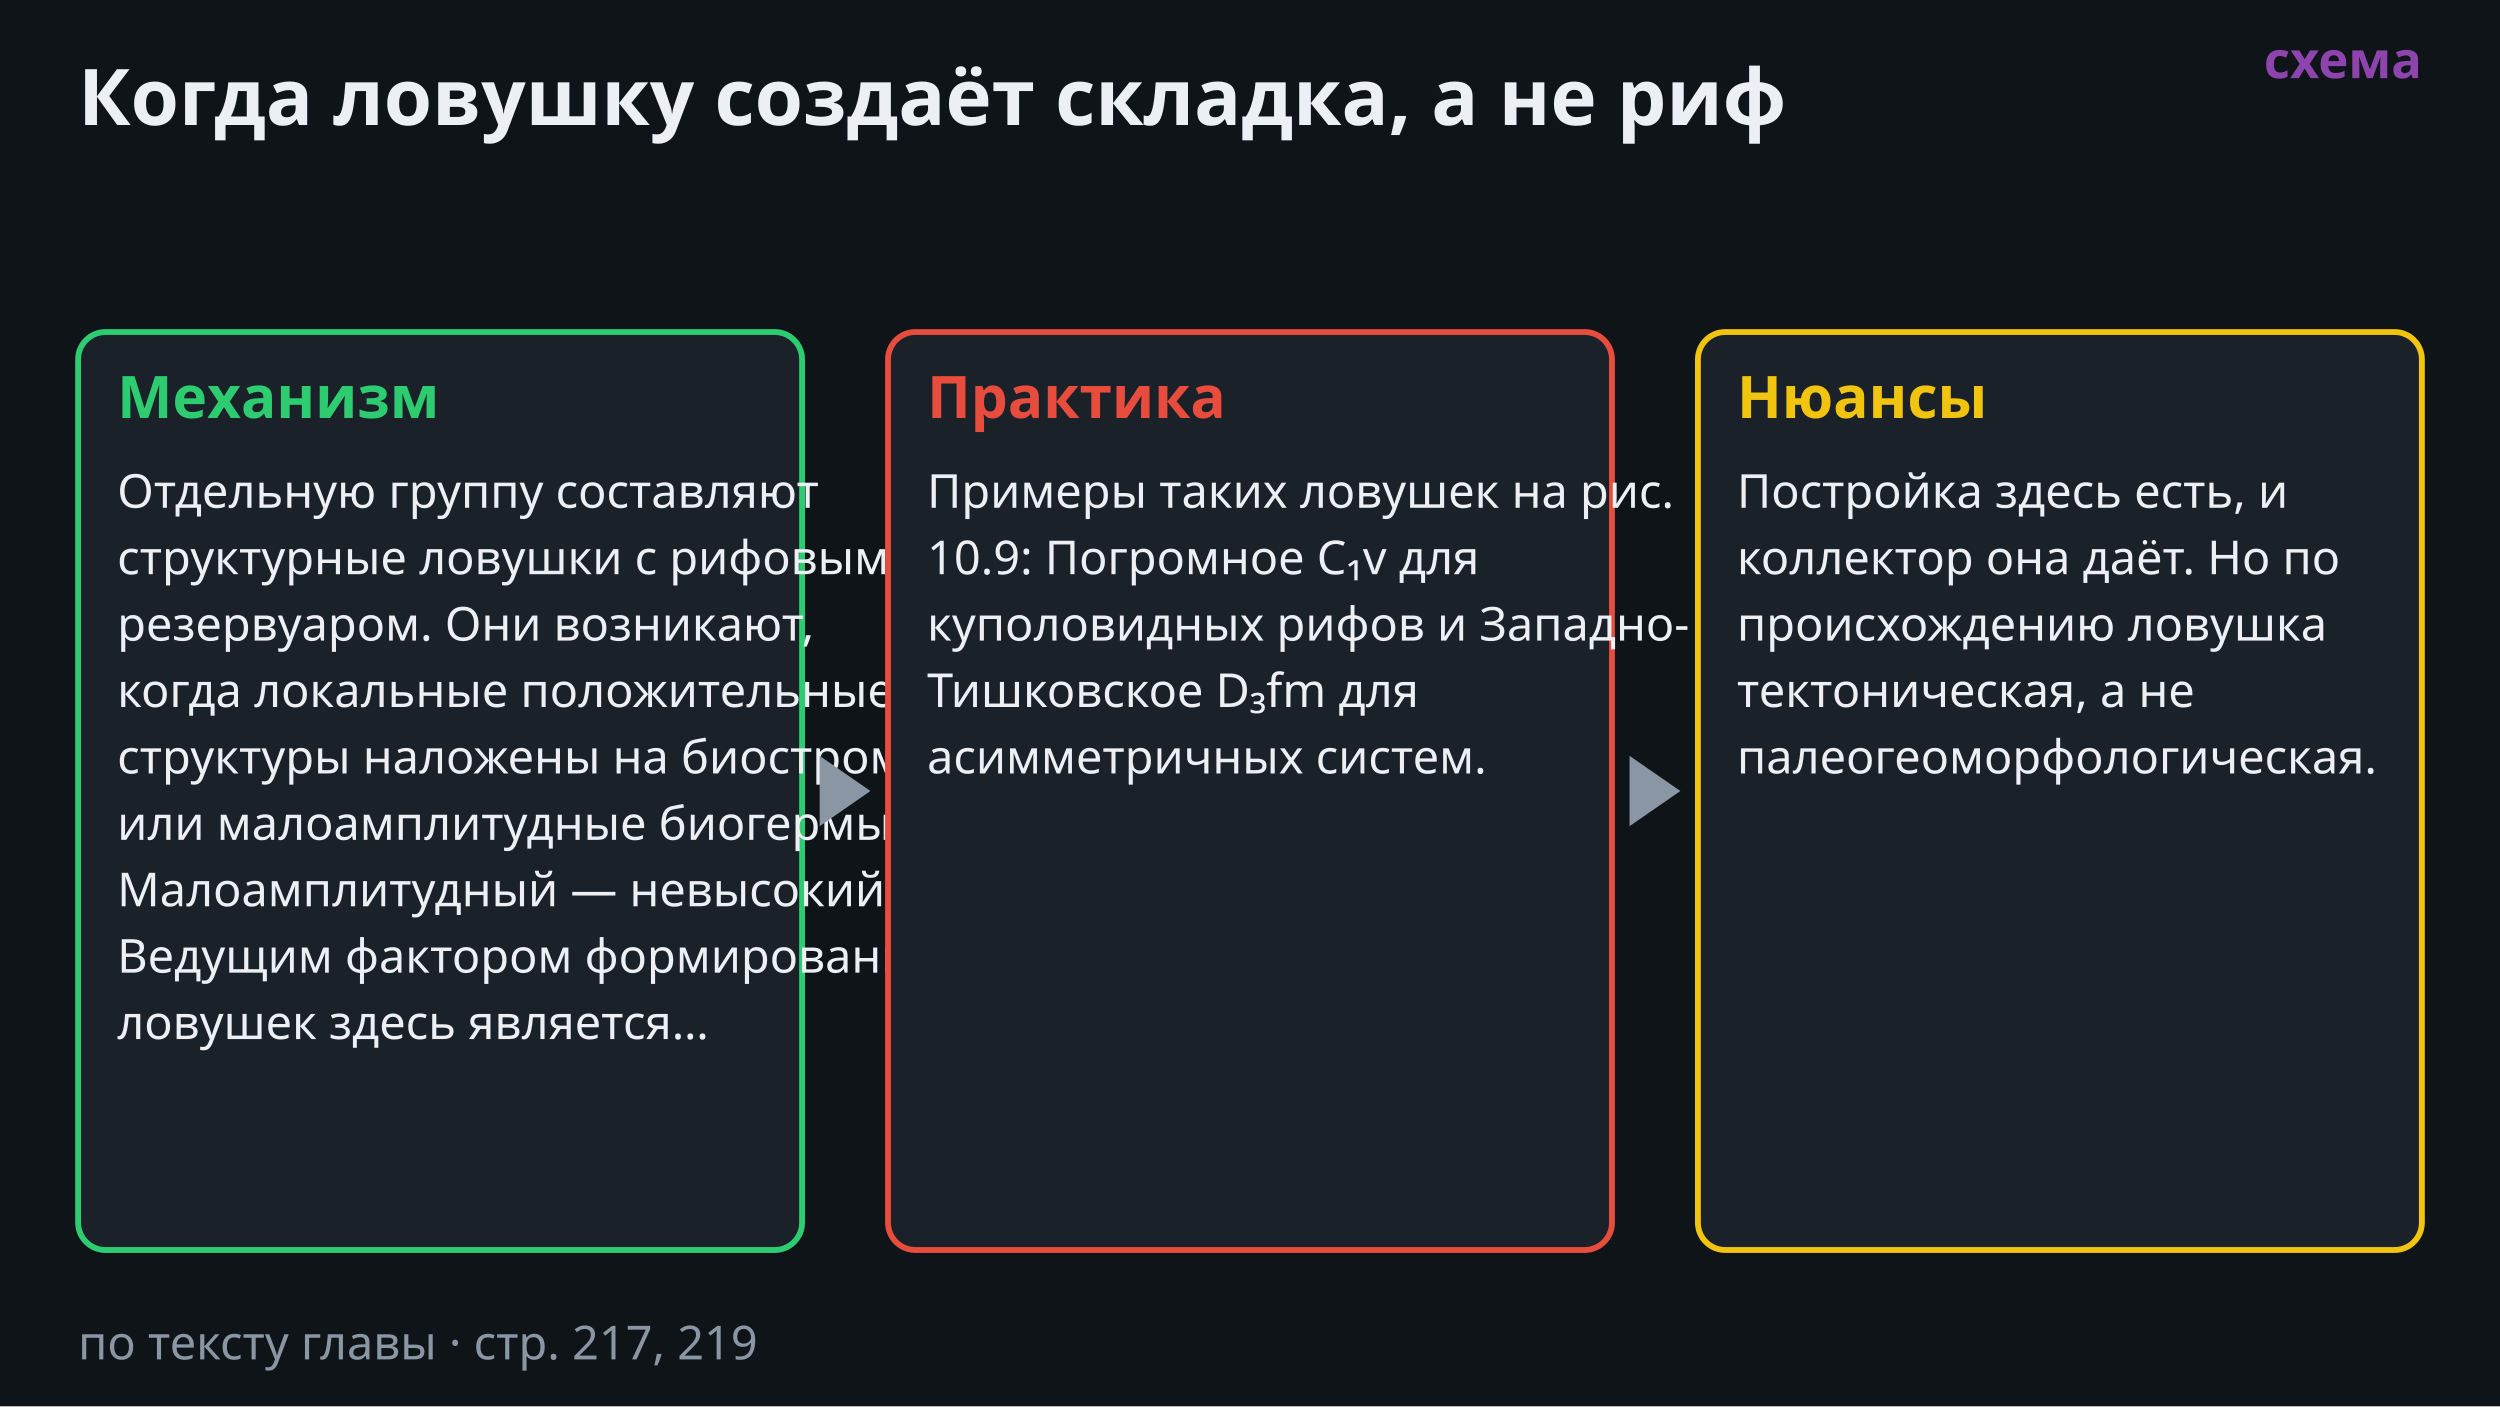
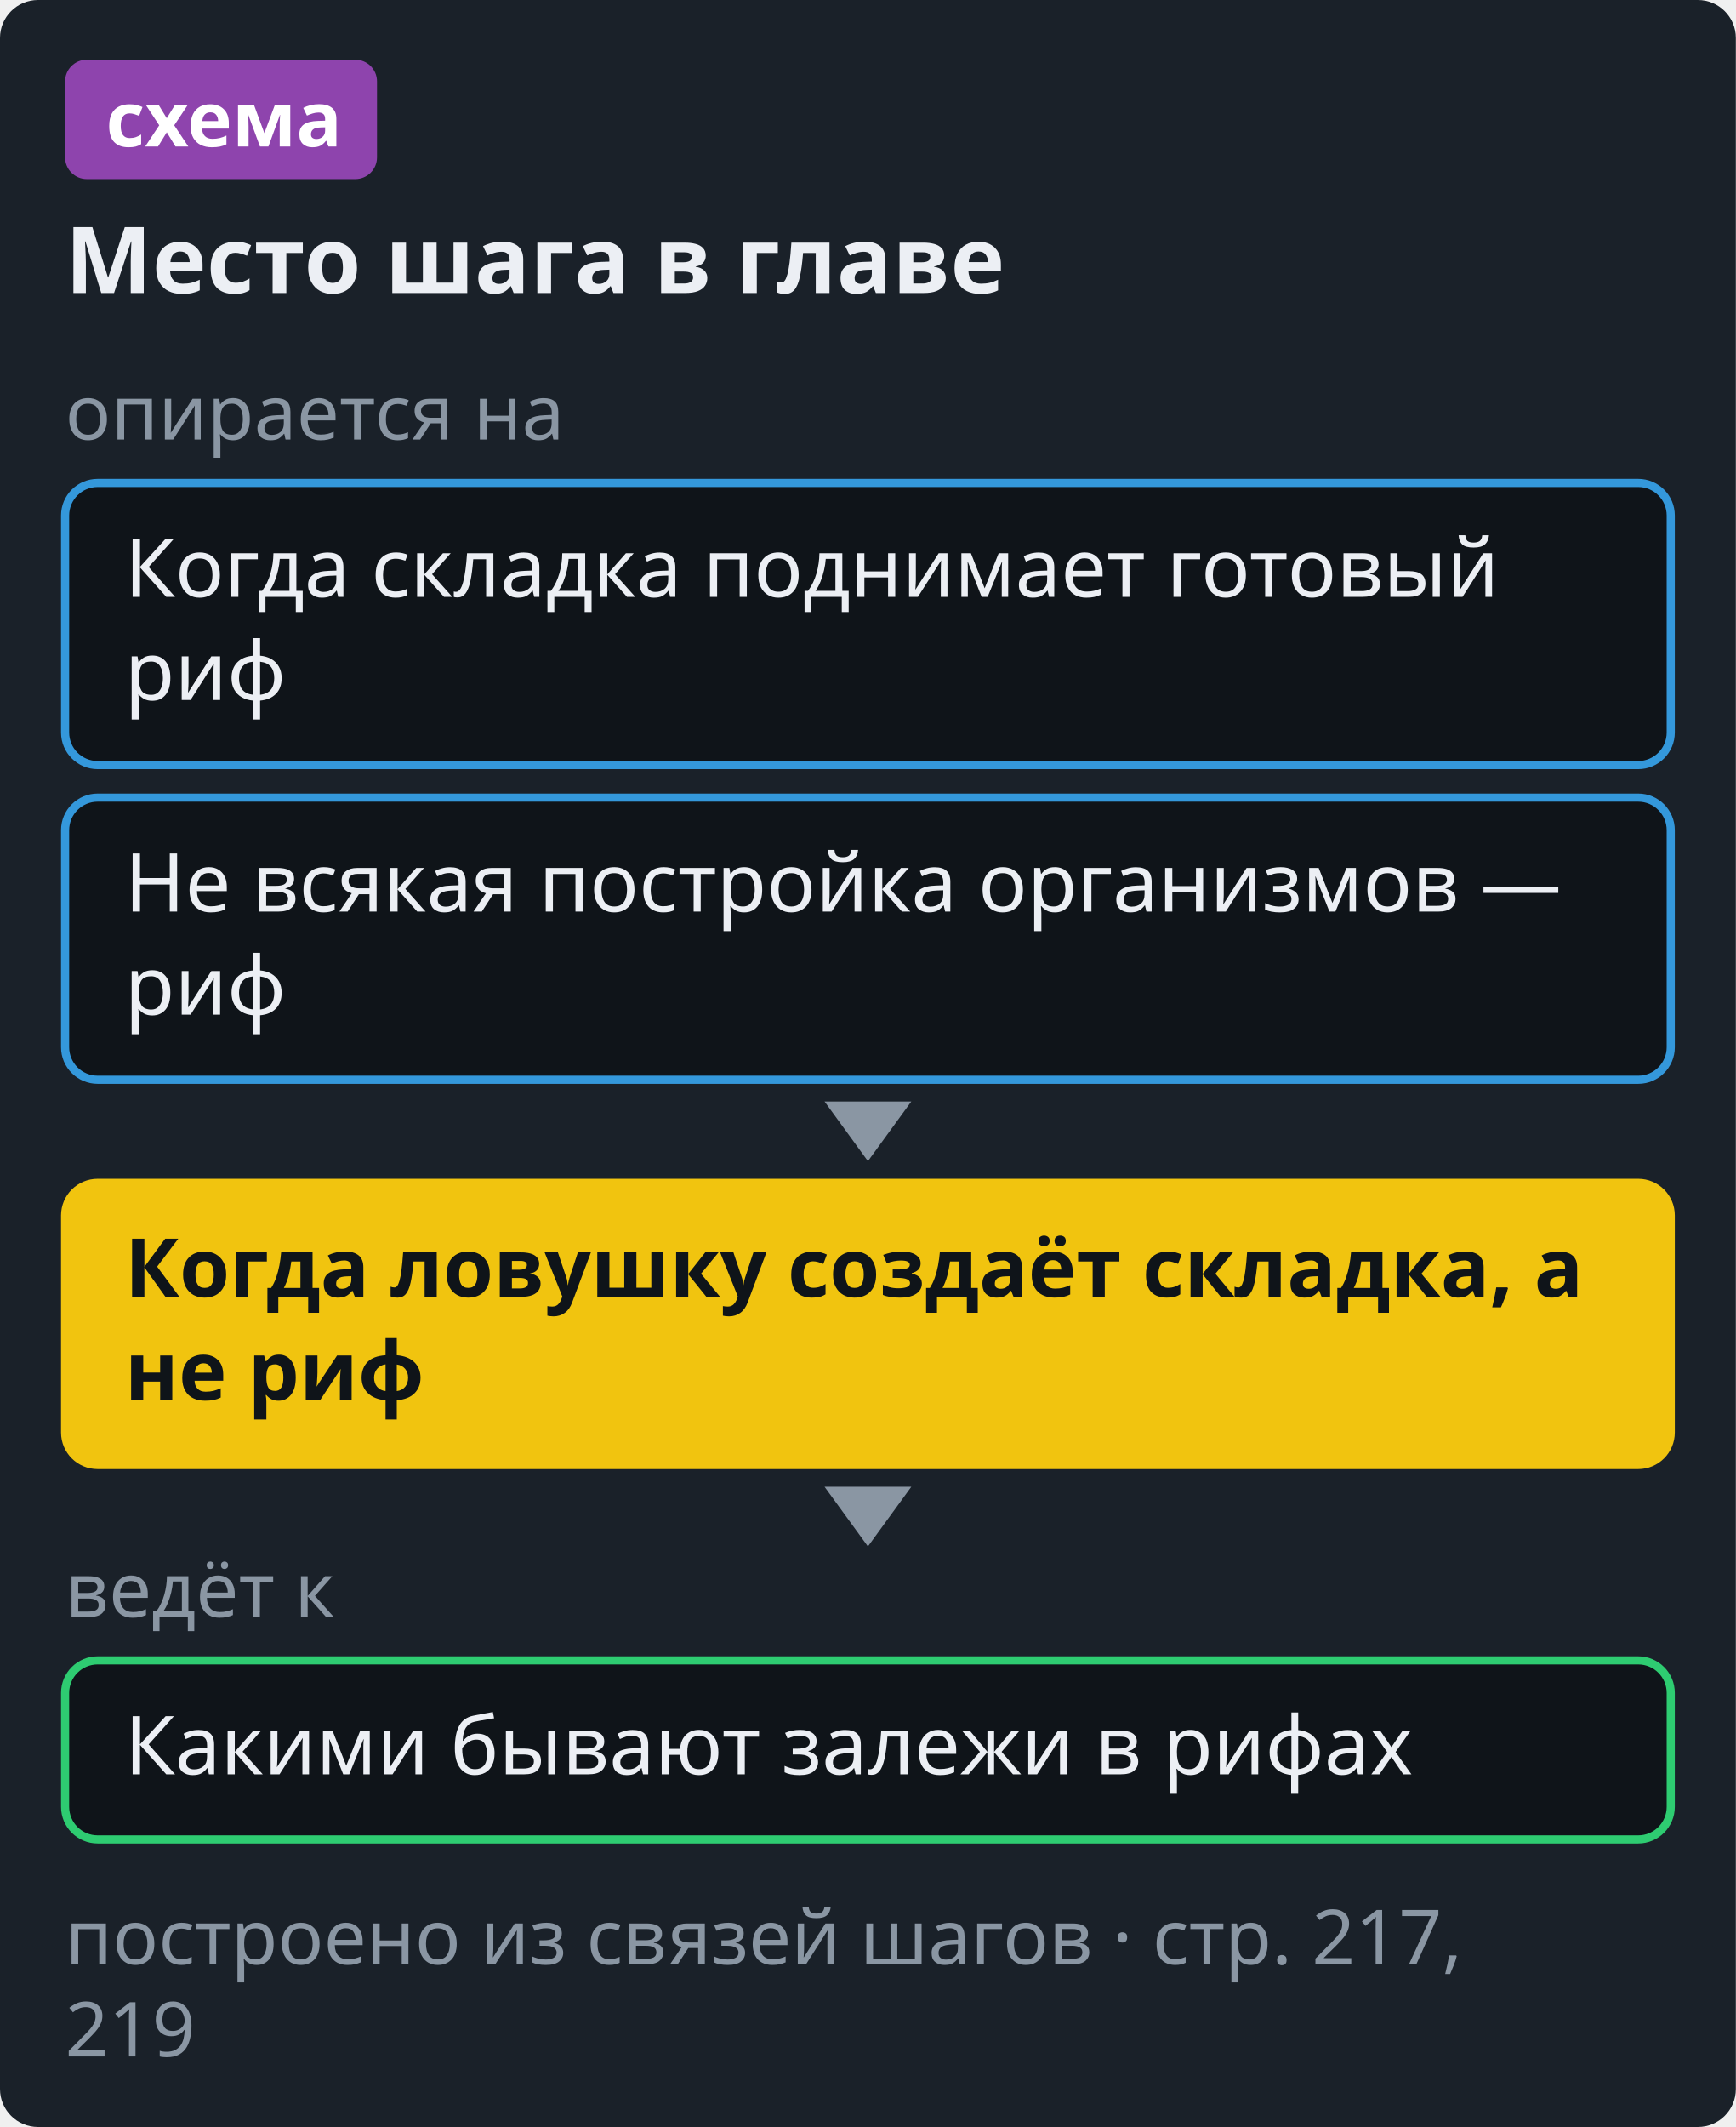
- <svg xmlns="http://www.w3.org/2000/svg" viewBox="0 0 1280 720" width="1280" height="720" style="max-width:100%;height:auto">
-   <rect width="1280" height="720" fill="#0F1419" />
-   <text x="40" y="64" font-family="Segoe UI" font-size="40" font-weight="700" fill="#ECEFF4">Когда ловушку создаёт складка, а не риф</text>
-   <text x="1240" y="40" text-anchor="end" font-family="Segoe UI" font-size="26" font-weight="700" fill="#8E44AD">схема</text>
-   <rect x="40.0" y="170" width="370.667" height="470" rx="14" fill="#1A2129" stroke="#2ECC71" stroke-width="3" />
-   <text x="60.0" y="214" font-family="Segoe UI" font-size="30" font-weight="700" fill="#2ECC71">Механизм</text>
-   <text x="60.0" y="260" font-family="Segoe UI" font-size="24" fill="#ECEFF4">Отдельную группу составляют</text>
-   <text x="60.0" y="294" font-family="Segoe UI" font-size="24" fill="#ECEFF4">структурные ловушки с рифовым</text>
-   <text x="60.0" y="328" font-family="Segoe UI" font-size="24" fill="#ECEFF4">резервуаром. Они возникают,</text>
-   <text x="60.0" y="362" font-family="Segoe UI" font-size="24" fill="#ECEFF4">когда локальные положительные</text>
-   <text x="60.0" y="396" font-family="Segoe UI" font-size="24" fill="#ECEFF4">структуры наложены на биостромы</text>
-   <text x="60.0" y="430" font-family="Segoe UI" font-size="24" fill="#ECEFF4">или малоамплитудные биогермы.</text>
-   <text x="60.0" y="464" font-family="Segoe UI" font-size="24" fill="#ECEFF4">Малоамплитудный — невысокий.</text>
-   <text x="60.0" y="498" font-family="Segoe UI" font-size="24" fill="#ECEFF4">Ведущим фактором формирования</text>
-   <text x="60.0" y="532" font-family="Segoe UI" font-size="24" fill="#ECEFF4">ловушек здесь является…</text>
-   <polygon points="419.667,387 445.667,405 419.667,423" fill="#8A96A3" />
-   <rect x="454.667" y="170" width="370.667" height="470" rx="14" fill="#1A2129" stroke="#E74C3C" stroke-width="3" />
-   <text x="474.667" y="214" font-family="Segoe UI" font-size="30" font-weight="700" fill="#E74C3C">Практика</text>
-   <text x="474.667" y="260" font-family="Segoe UI" font-size="24" fill="#ECEFF4">Примеры таких ловушек на рис.</text>
-   <text x="474.667" y="294" font-family="Segoe UI" font-size="24" fill="#ECEFF4">10.9: Погромное C₁v для</text>
-   <text x="474.667" y="328" font-family="Segoe UI" font-size="24" fill="#ECEFF4">куполовидных рифов и Западно-</text>
-   <text x="474.667" y="362" font-family="Segoe UI" font-size="24" fill="#ECEFF4">Тишковское D₃fm для</text>
-   <text x="474.667" y="396" font-family="Segoe UI" font-size="24" fill="#ECEFF4">асимметричных систем.</text>
-   <polygon points="834.333,387 860.333,405 834.333,423" fill="#8A96A3" />
-   <rect x="869.333" y="170" width="370.667" height="470" rx="14" fill="#1A2129" stroke="#F1C40F" stroke-width="3" />
-   <text x="889.333" y="214" font-family="Segoe UI" font-size="30" font-weight="700" fill="#F1C40F">Нюансы</text>
-   <text x="889.333" y="260" font-family="Segoe UI" font-size="24" fill="#ECEFF4">Постройка здесь есть, и</text>
-   <text x="889.333" y="294" font-family="Segoe UI" font-size="24" fill="#ECEFF4">коллектор она даёт. Но по</text>
-   <text x="889.333" y="328" font-family="Segoe UI" font-size="24" fill="#ECEFF4">происхождению ловушка</text>
-   <text x="889.333" y="362" font-family="Segoe UI" font-size="24" fill="#ECEFF4">тектоническая, а не</text>
-   <text x="889.333" y="396" font-family="Segoe UI" font-size="24" fill="#ECEFF4">палеогеоморфологическая.</text>
-   <text x="40" y="696" font-family="Segoe UI" font-size="24" fill="#8A96A3">по тексту главы · стр. 217, 219</text>
+ <svg xmlns="http://www.w3.org/2000/svg" viewBox="0 0 640 784" width="640" height="784" style="max-width:100%;height:auto">
+   <rect width="640" height="784" rx="14" fill="#1A2129" />
+   <rect x="24" y="22" width="115" height="44" rx="8" fill="#8E44AD" />
+   <text x="39.0" y="54.0" font-family="Segoe UI,system-ui,sans-serif" font-size="28" font-weight="600" fill="#FFFFFF" text-anchor="start">схема</text>
+   <text x="24.0" y="108.0" font-family="Segoe UI,system-ui,sans-serif" font-size="34" font-weight="700" fill="#ECEFF4" text-anchor="start">Место шага в главе</text>
+   <text x="24.0" y="162.0" font-family="Segoe UI,system-ui,sans-serif" font-size="28" font-weight="400" fill="#8A96A3" text-anchor="start">опирается на</text>
+   <rect x="24" y="178" width="592" height="104" rx="12" fill="#0F1419" stroke="#3498DB" stroke-width="3" />
+   <text x="46.0" y="220.0" font-family="Segoe UI,system-ui,sans-serif" font-size="30" font-weight="400" fill="#ECEFF4" text-anchor="start">Когда складка поднимает готовый</text>
+   <text x="46.0" y="258.0" font-family="Segoe UI,system-ui,sans-serif" font-size="30" font-weight="400" fill="#ECEFF4" text-anchor="start">риф</text>
+   <rect x="24" y="294" width="592" height="104" rx="12" fill="#0F1419" stroke="#3498DB" stroke-width="3" />
+   <text x="46.0" y="336.0" font-family="Segoe UI,system-ui,sans-serif" font-size="30" font-weight="400" fill="#ECEFF4" text-anchor="start">Не всякая постройка организмов —</text>
+   <text x="46.0" y="374.0" font-family="Segoe UI,system-ui,sans-serif" font-size="30" font-weight="400" fill="#ECEFF4" text-anchor="start">риф</text>
+   <polygon points="304.0,406 336.0,406 320.0,428" fill="#8A96A3" />
+   <rect x="24" y="436" width="592" height="104" rx="12" fill="#F1C40F" stroke="#F1C40F" stroke-width="3" />
+   <text x="46.0" y="478.0" font-family="Segoe UI,system-ui,sans-serif" font-size="30" font-weight="700" fill="#0F1419" text-anchor="start">Когда ловушку создаёт складка, а</text>
+   <text x="46.0" y="516.0" font-family="Segoe UI,system-ui,sans-serif" font-size="30" font-weight="700" fill="#0F1419" text-anchor="start">не риф</text>
+   <polygon points="304.0,548 336.0,548 320.0,570" fill="#8A96A3" />
+   <text x="24.0" y="596.0" font-family="Segoe UI,system-ui,sans-serif" font-size="28" font-weight="400" fill="#8A96A3" text-anchor="start">ведёт к</text>
+   <rect x="24" y="612" width="592" height="66" rx="12" fill="#0F1419" stroke="#2ECC71" stroke-width="3" />
+   <text x="46.0" y="654.0" font-family="Segoe UI,system-ui,sans-serif" font-size="30" font-weight="400" fill="#ECEFF4" text-anchor="start">Какими бывают залежи в рифах</text>
+   <text x="24.0" y="724.0" font-family="Segoe UI,system-ui,sans-serif" font-size="28" font-weight="400" fill="#8A96A3" text-anchor="start">построено из связей шагов · стр. 217,</text>
+   <text x="24.0" y="758.0" font-family="Segoe UI,system-ui,sans-serif" font-size="28" font-weight="400" fill="#8A96A3" text-anchor="start">219</text>
</svg>
